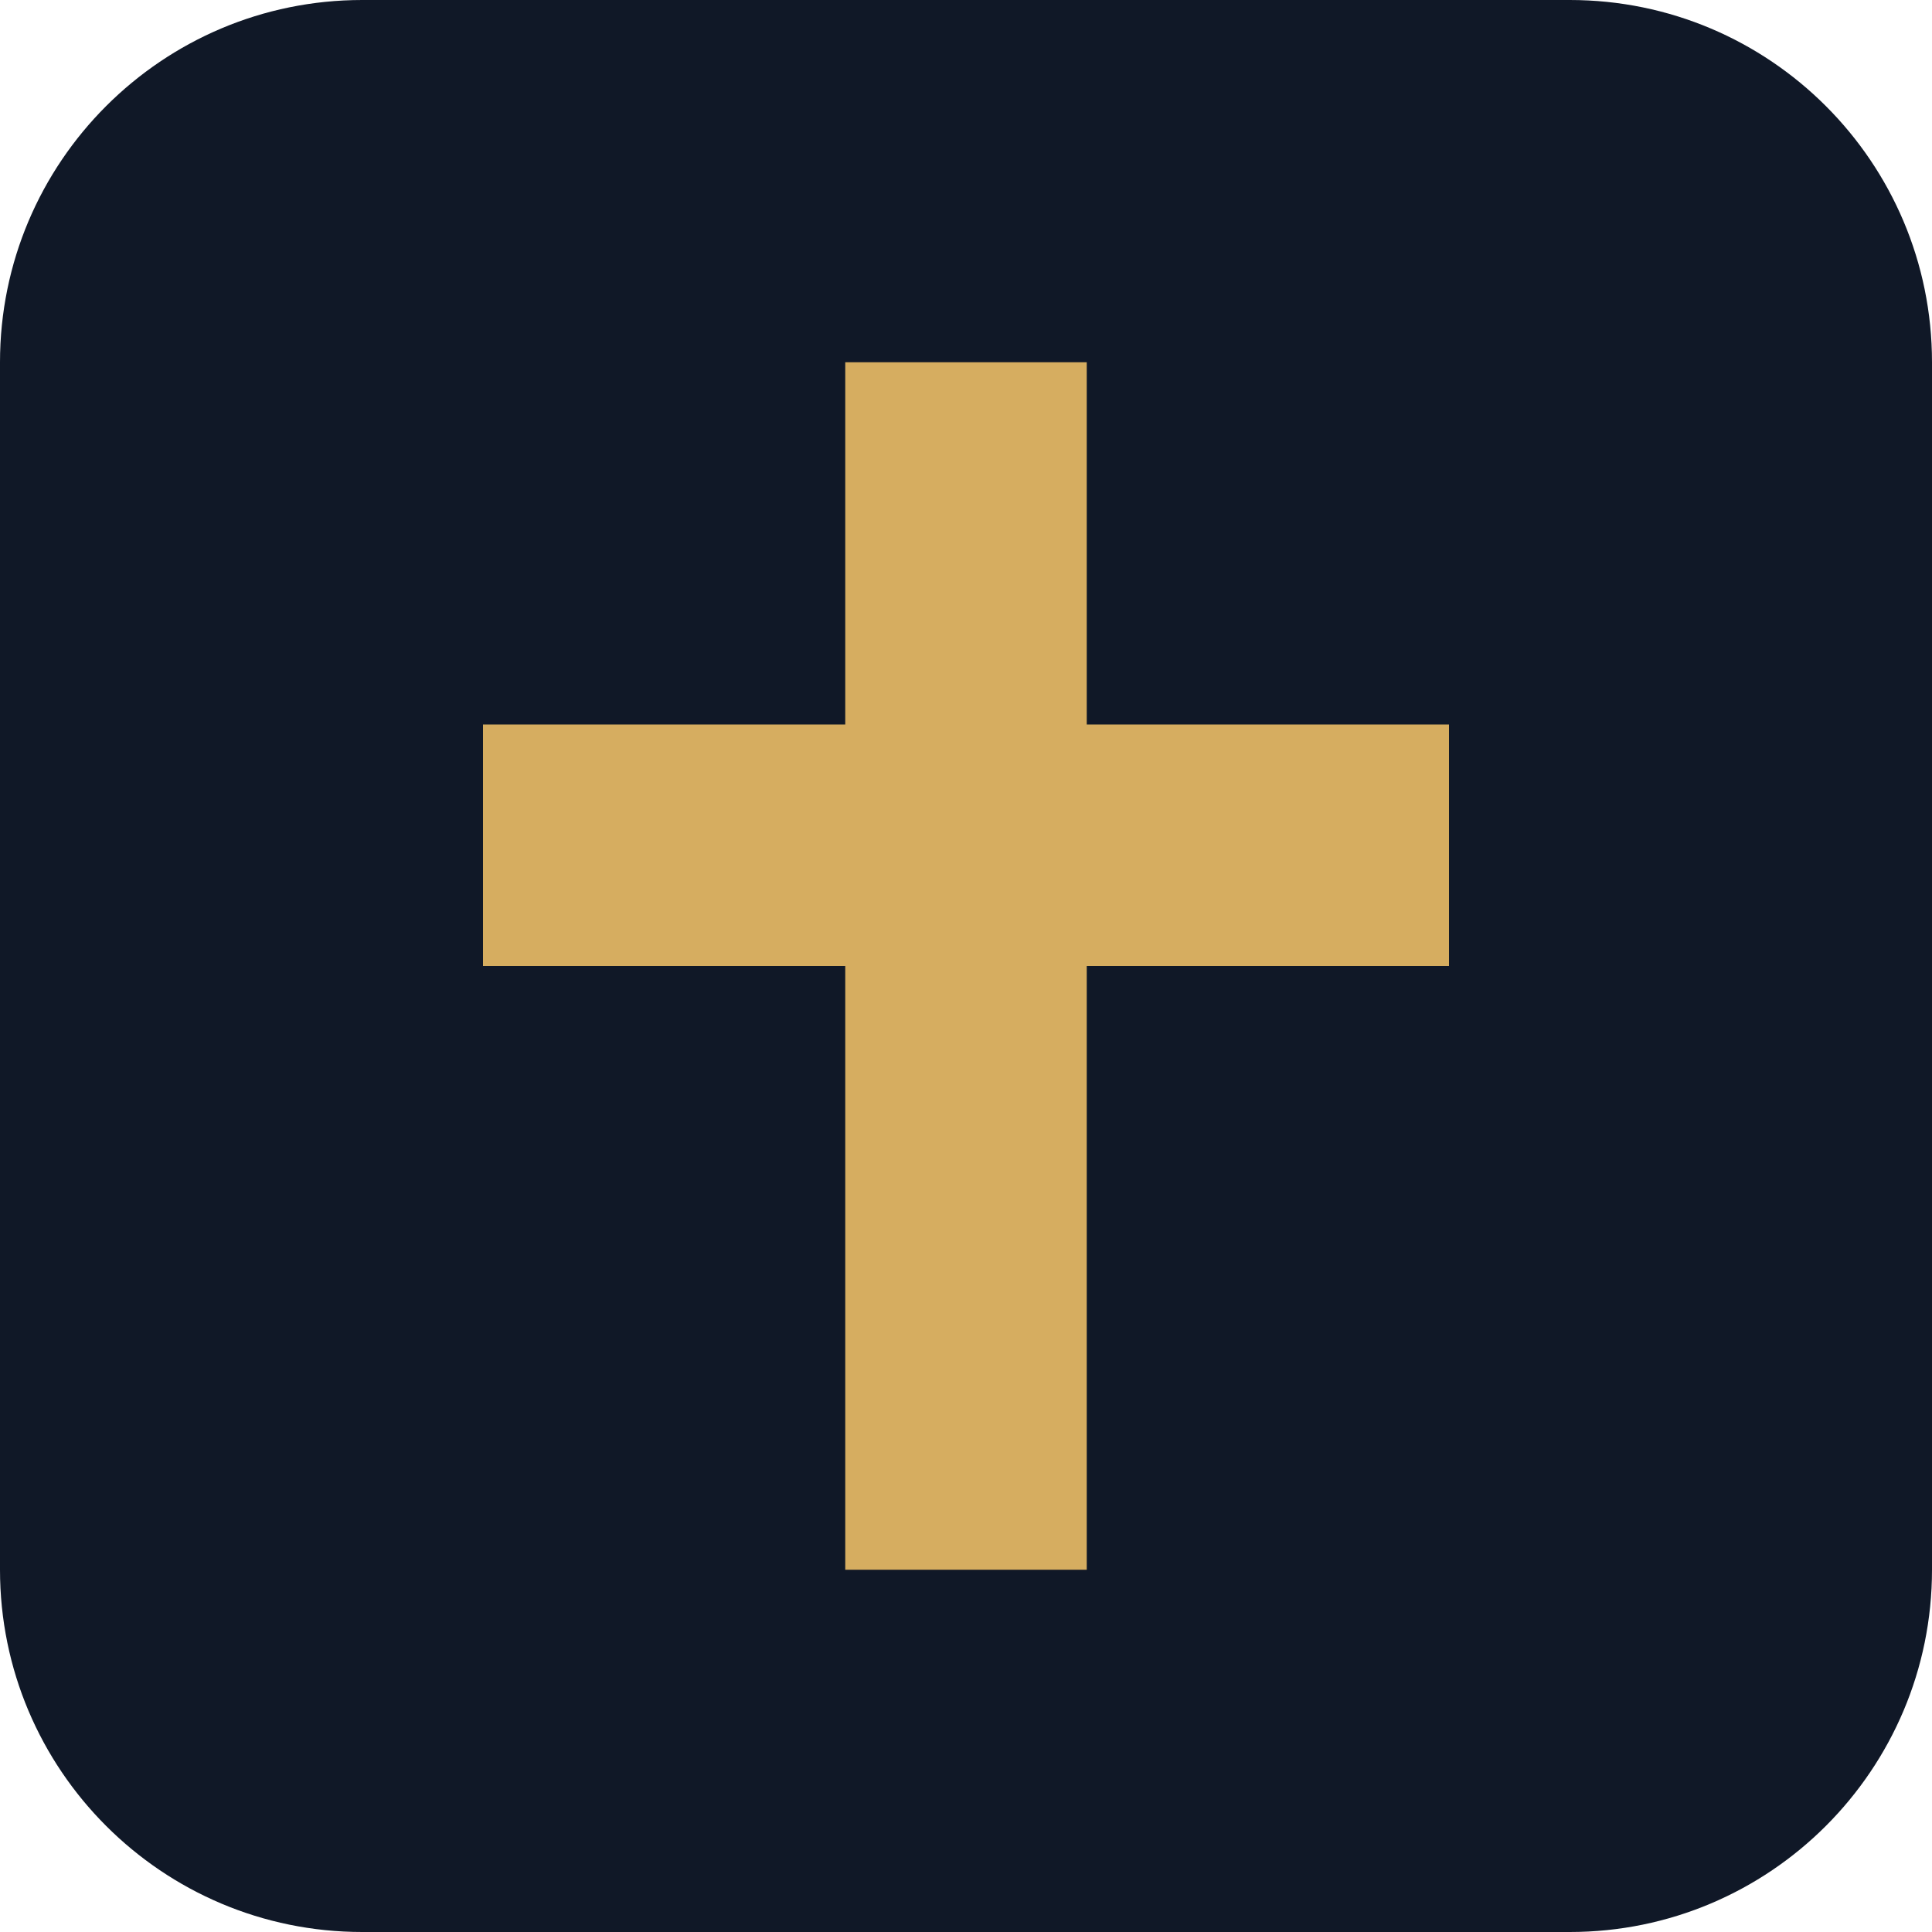
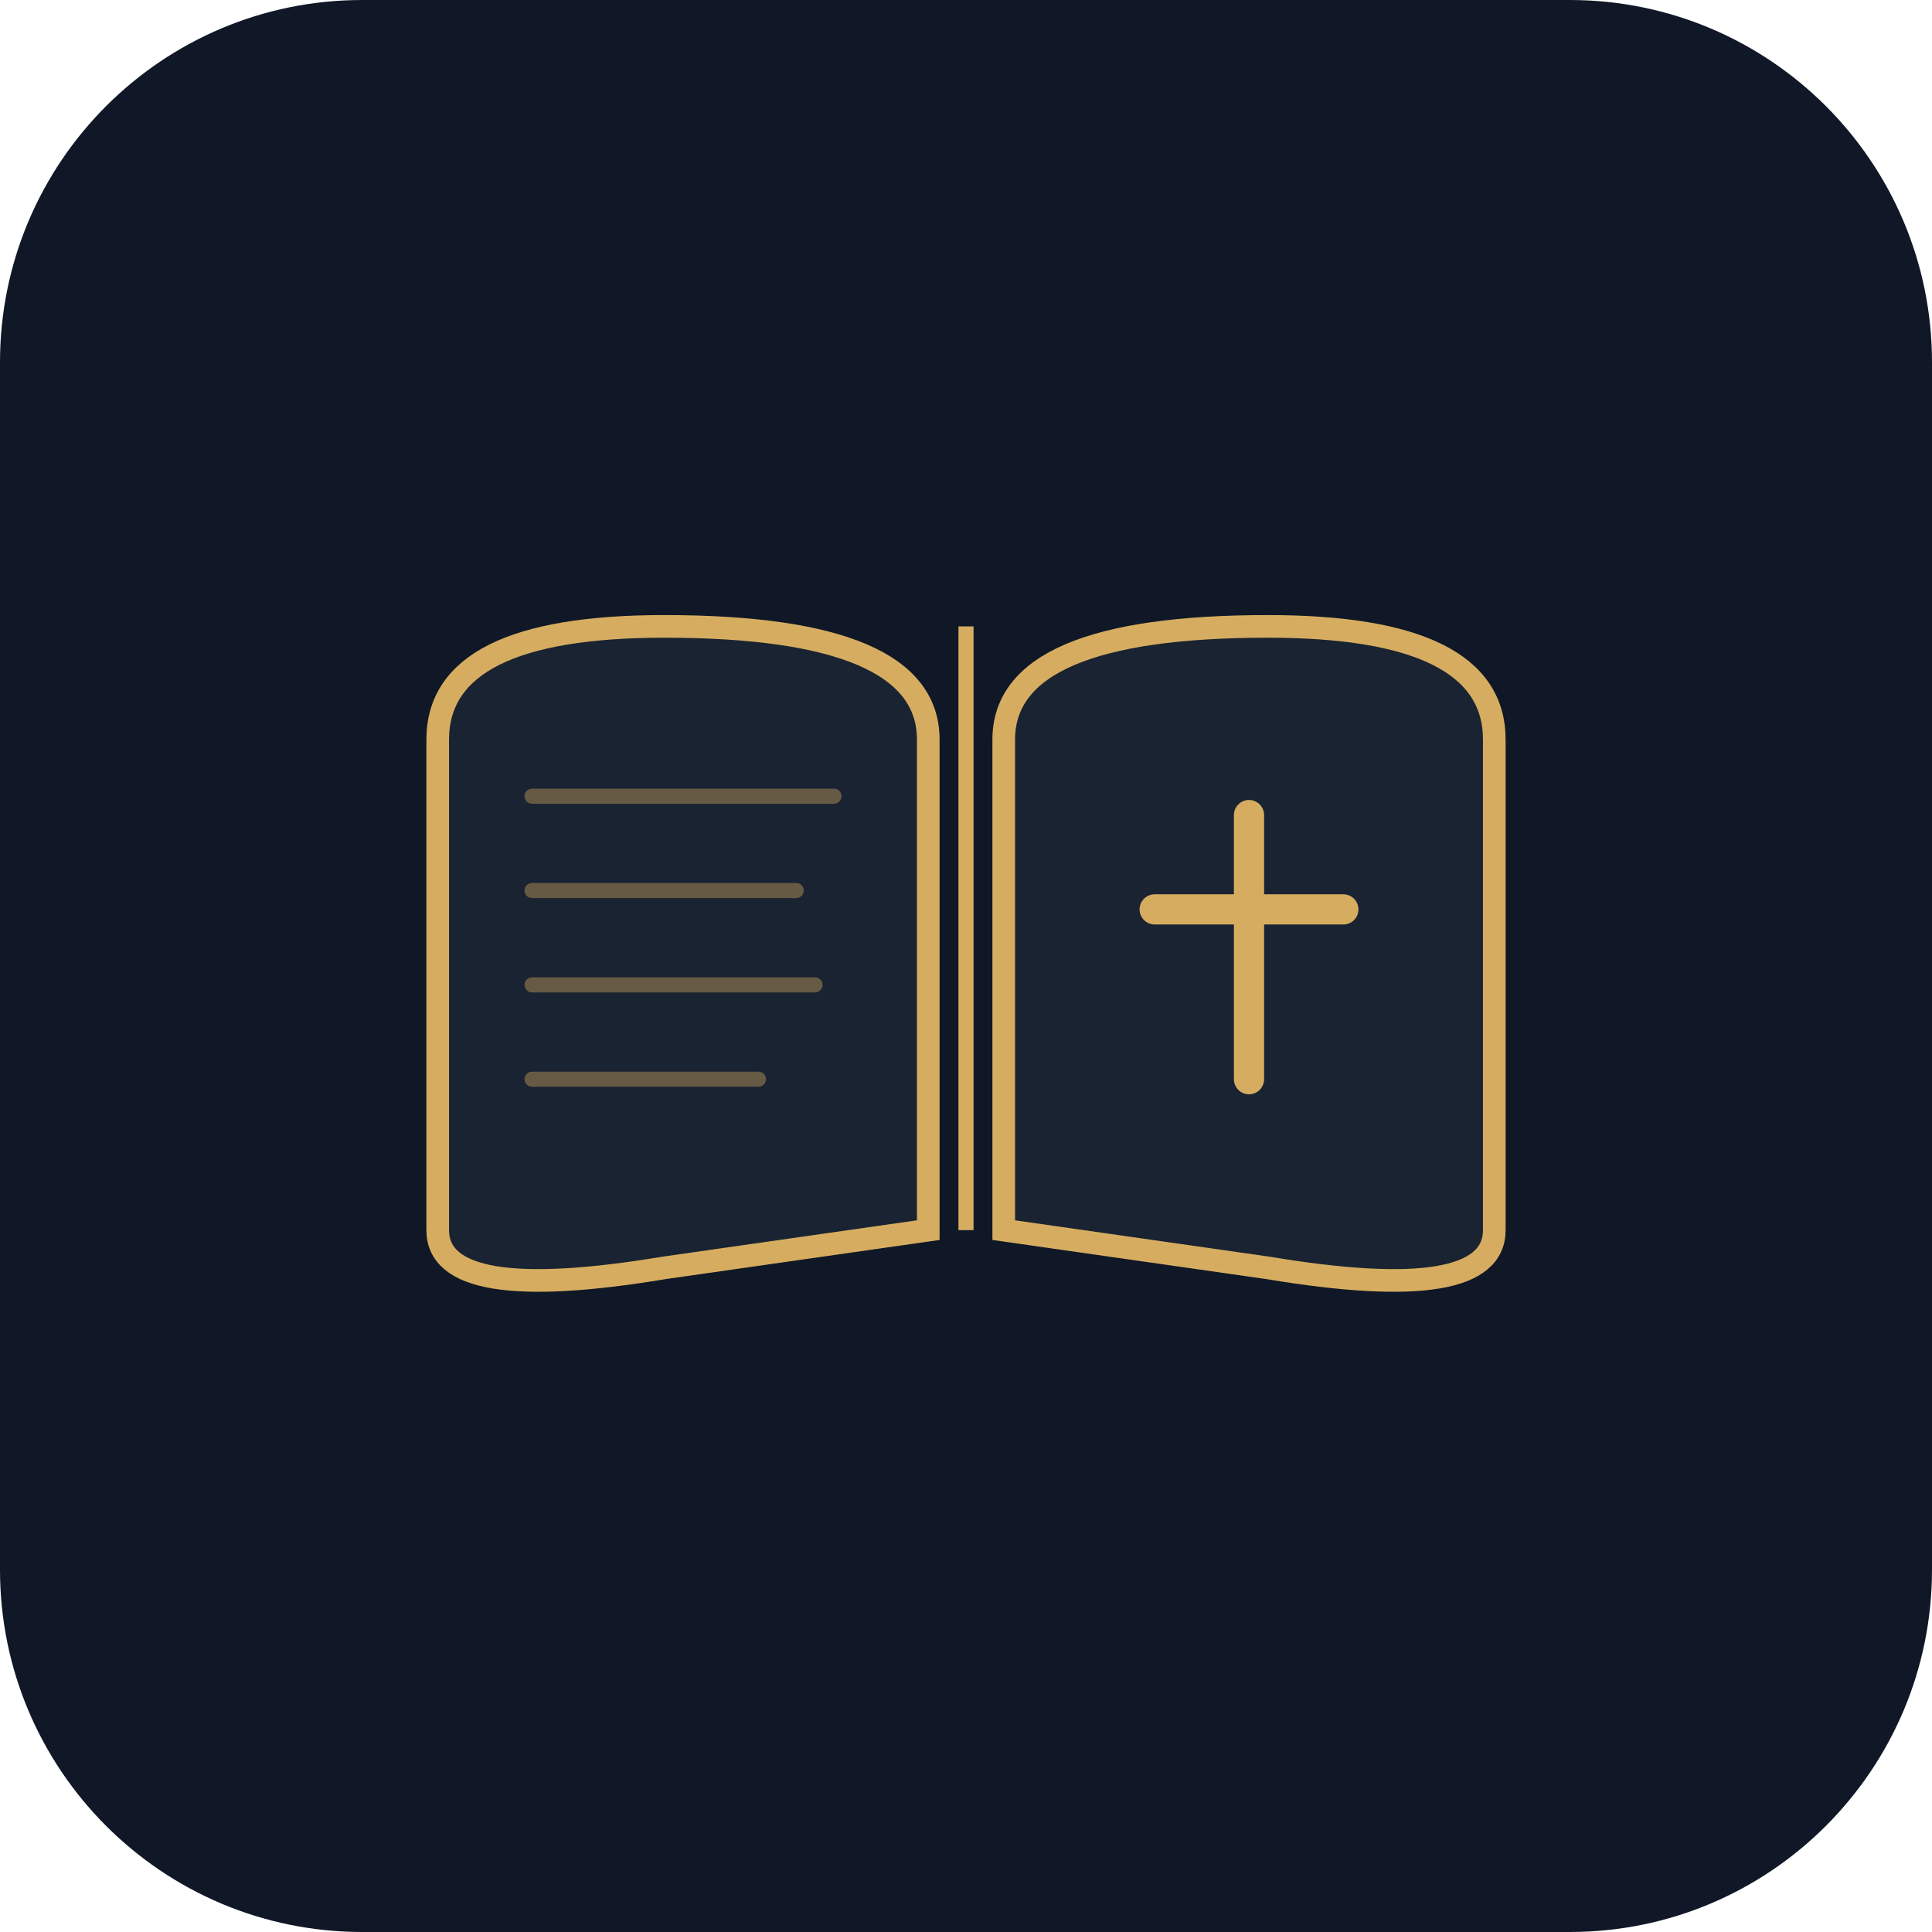
- <svg xmlns="http://www.w3.org/2000/svg" viewBox="0 0 32 32" width="32" height="32">
-   <rect width="32" height="32" rx="6" fill="#101827" />
-   <path d="M14 6h4v20h-4z" fill="#D6AD60" />
-   <path d="M8 12h16v4H8z" fill="#D6AD60" />
+ <svg xmlns="http://www.w3.org/2000/svg" viewBox="0 0 512 512">
+   <rect width="512" height="512" rx="96" fill="#101827" />
+   <g transform="translate(256,256)">
+     <path d="M-10,-60 Q-10,-90 -80,-90 Q-140,-90 -140,-60 L-140,70 Q-140,90 -80,80 Q-10,70 -10,70 Z" fill="#1a2332" stroke="#D6AD60" stroke-width="6" />
+     <path d="M10,-60 Q10,-90 80,-90 Q140,-90 140,-60 L140,70 Q140,90 80,80 Q10,70 10,70 Z" fill="#1a2332" stroke="#D6AD60" stroke-width="6" />
+     <line x1="0" y1="-90" x2="0" y2="70" stroke="#D6AD60" stroke-width="4" />
+     <line x1="75" y1="-40" x2="75" y2="30" stroke="#D6AD60" stroke-width="8" stroke-linecap="round" />
+     <line x1="50" y1="-15" x2="100" y2="-15" stroke="#D6AD60" stroke-width="8" stroke-linecap="round" />
+     <line x1="-115" y1="-45" x2="-35" y2="-45" stroke="#D6AD60" stroke-width="4" stroke-linecap="round" opacity="0.4" />
+     <line x1="-115" y1="-20" x2="-45" y2="-20" stroke="#D6AD60" stroke-width="4" stroke-linecap="round" opacity="0.4" />
+     <line x1="-115" y1="5" x2="-40" y2="5" stroke="#D6AD60" stroke-width="4" stroke-linecap="round" opacity="0.4" />
+     <line x1="-115" y1="30" x2="-55" y2="30" stroke="#D6AD60" stroke-width="4" stroke-linecap="round" opacity="0.4" />
+   </g>
</svg>
